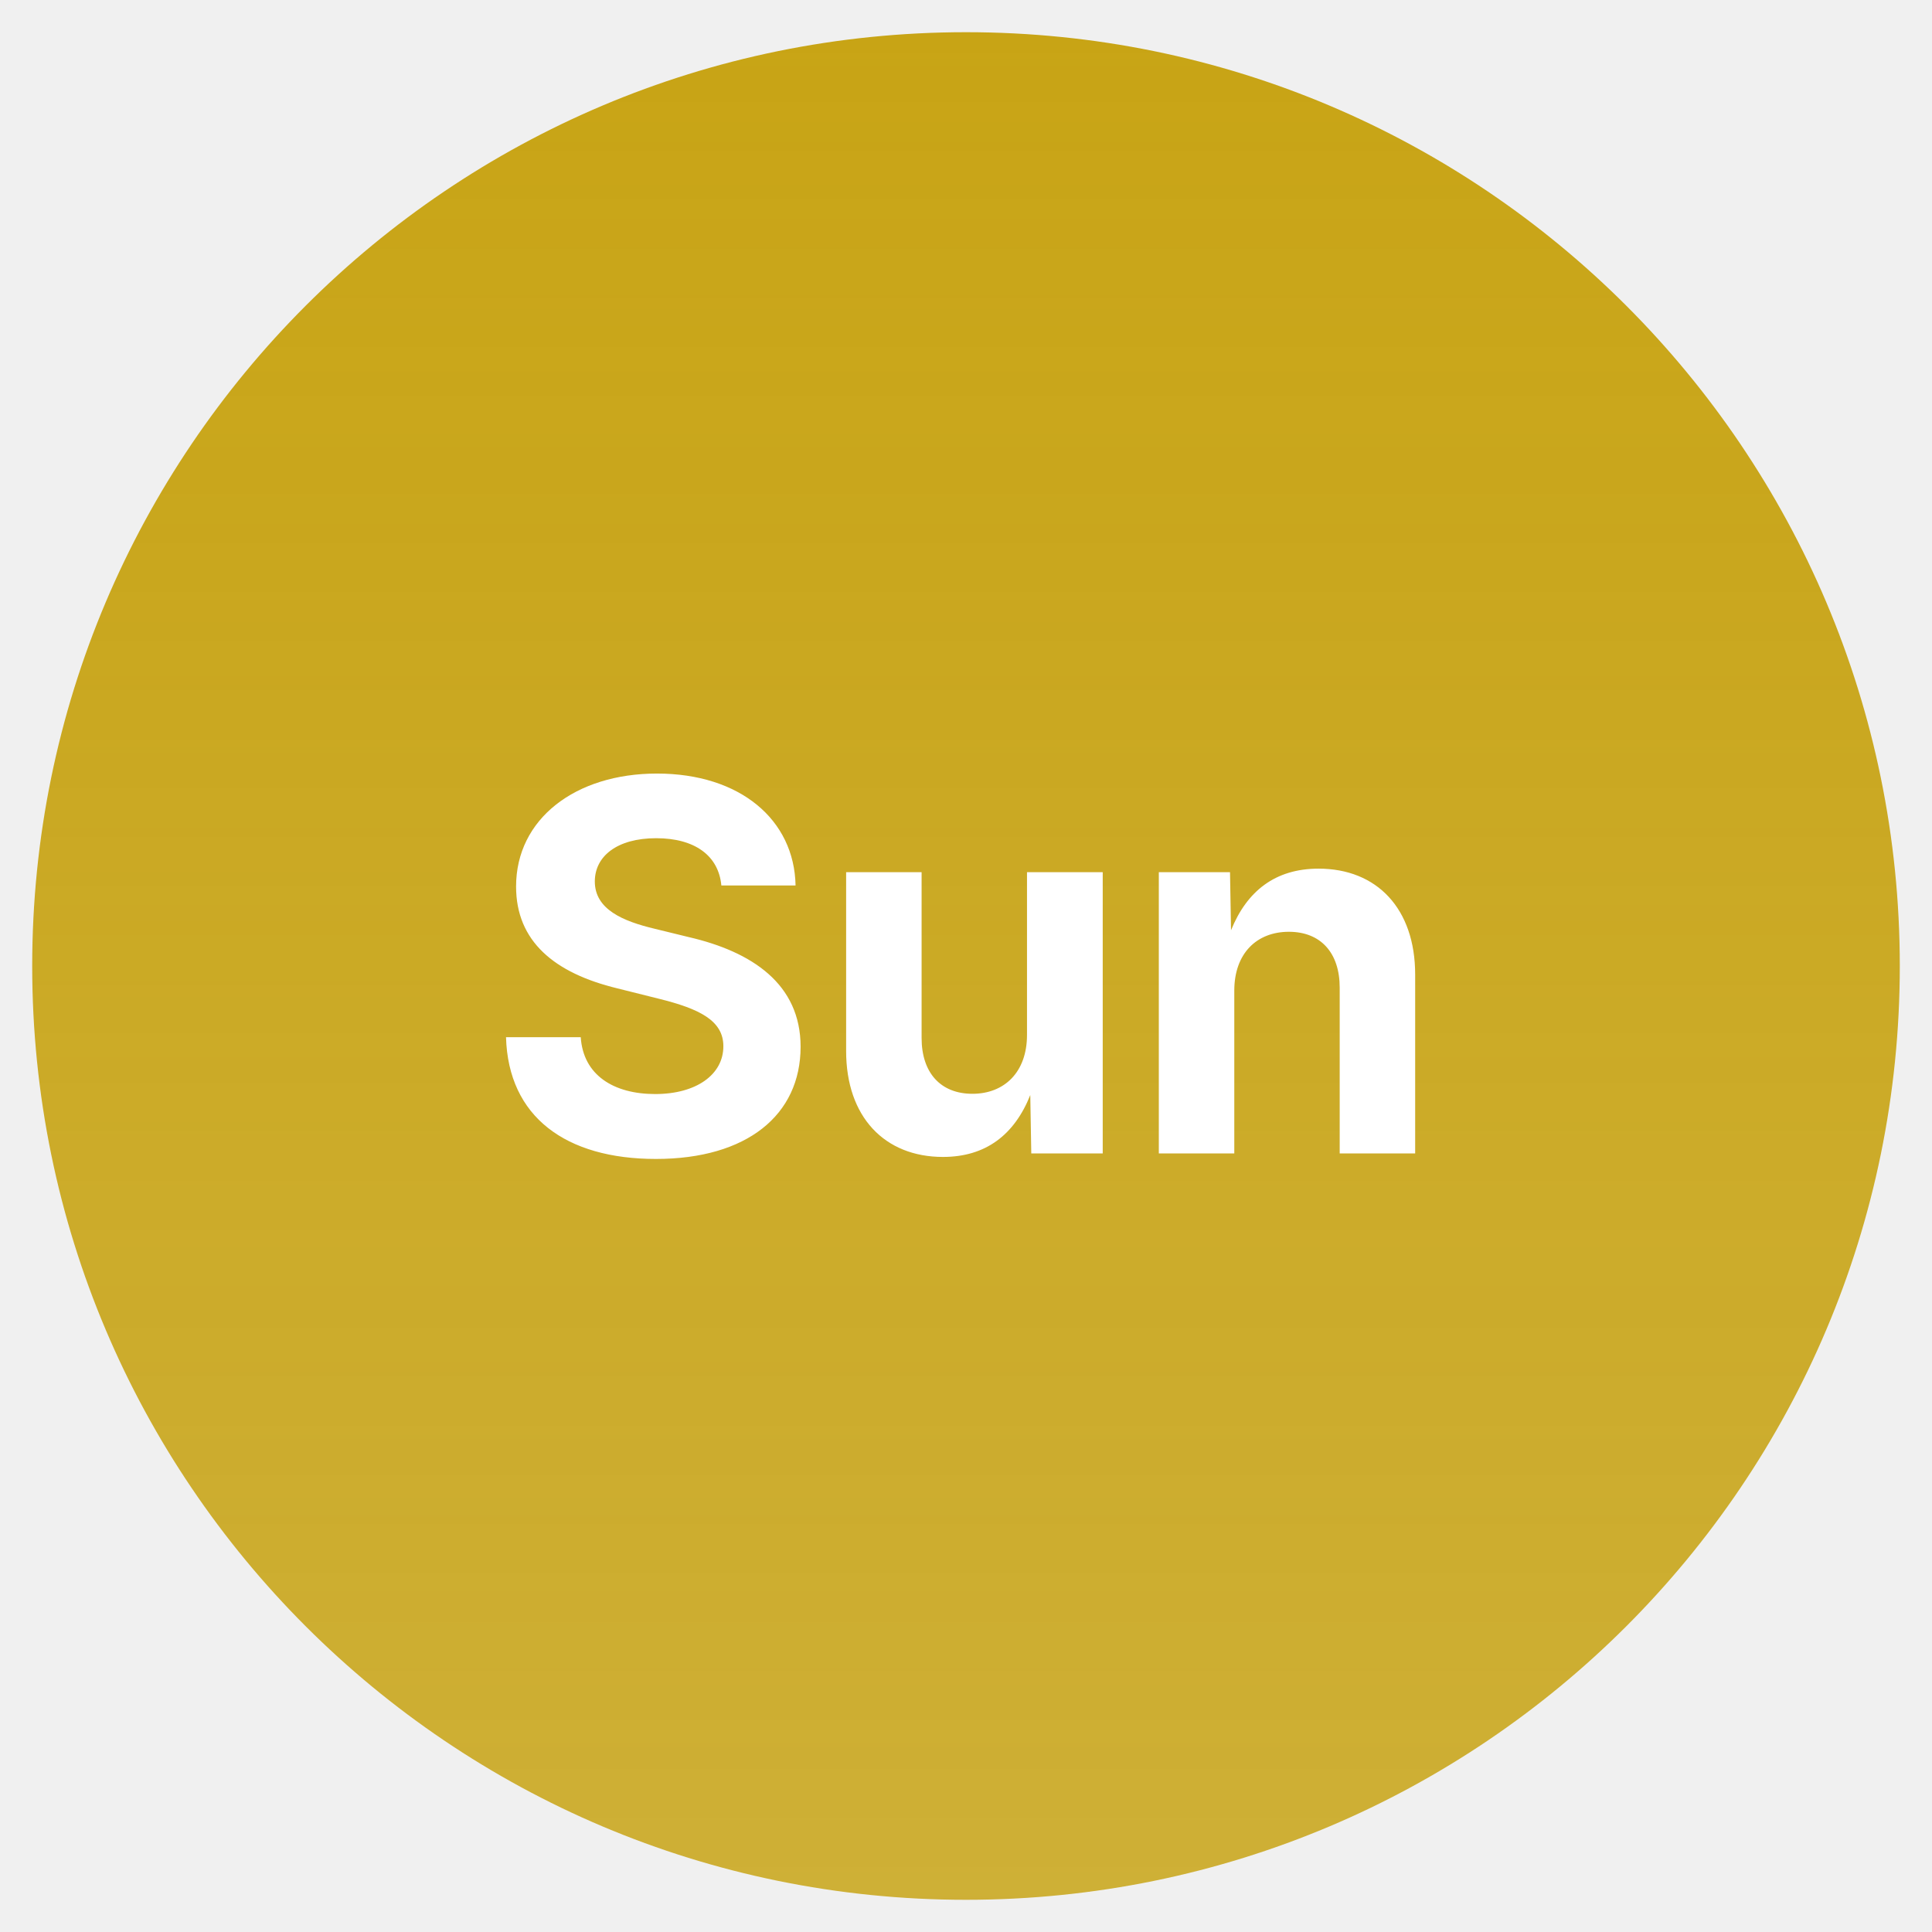
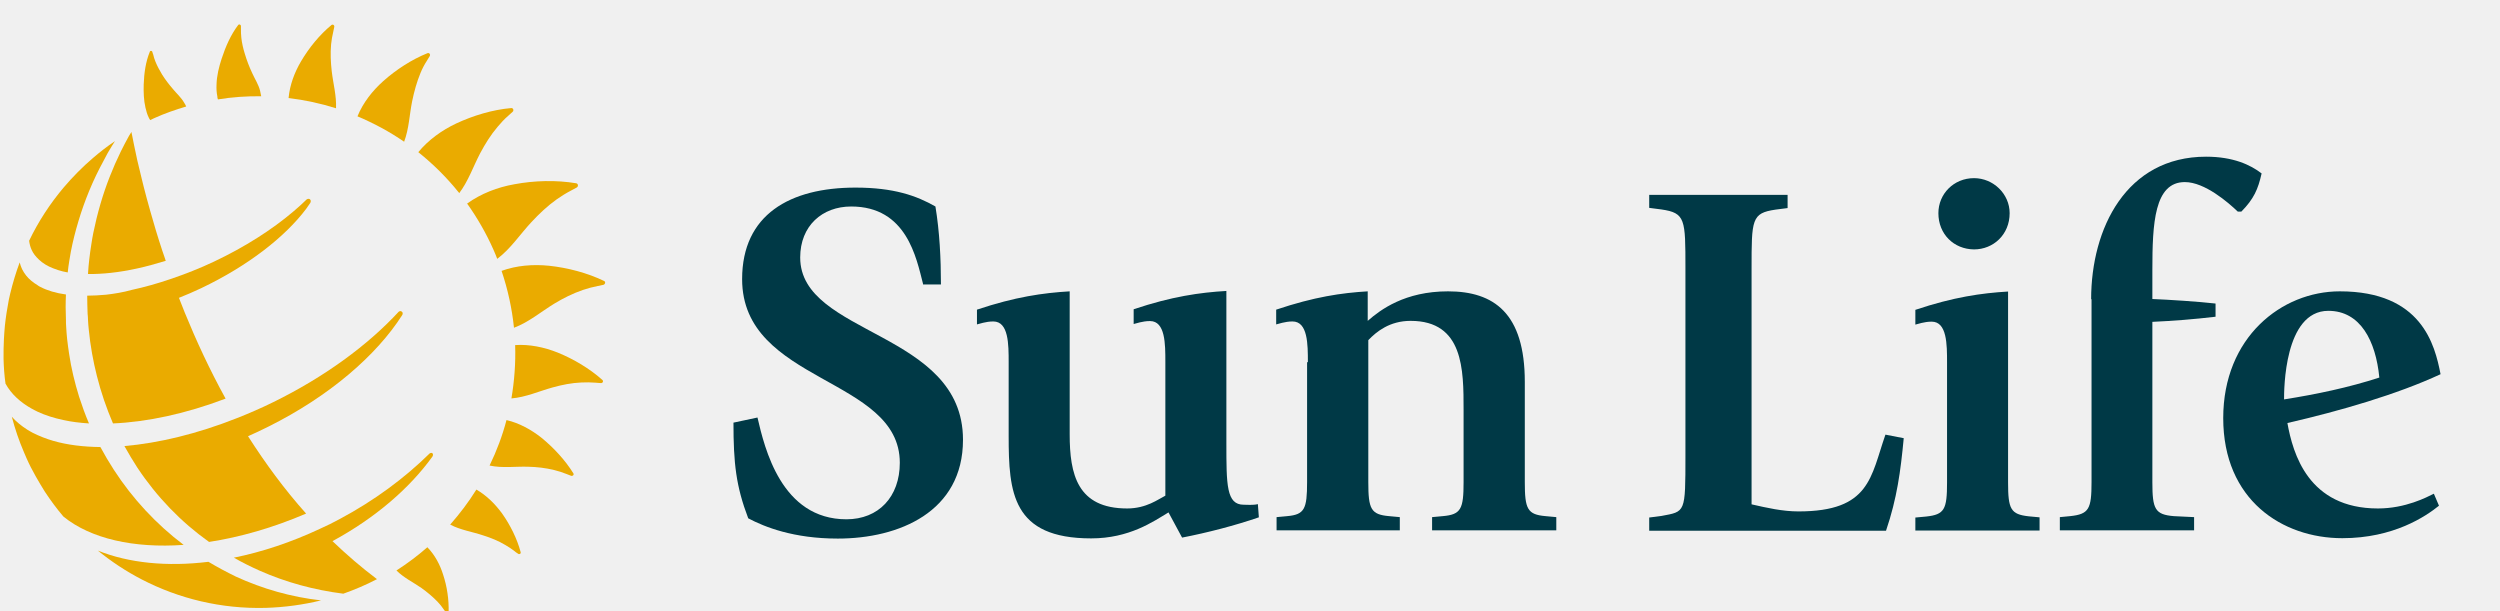
- <svg xmlns="http://www.w3.org/2000/svg" viewBox="0 0 120 120" role="img" aria-label="Sun Life">
-   <defs>
-     <linearGradient id="g" x1="0" y1="0" x2="0" y2="1">
-       <stop offset="0%" stop-color="#C8A415" stop-opacity="1" />
-       <stop offset="100%" stop-color="#C8A415" stop-opacity="0.85" />
-     </linearGradient>
-   </defs>
-   <rect x="2" y="2" width="116" height="116" rx="58" ry="58" fill="url(#g)" />
-   <text x="50%" y="50%" text-anchor="middle" dominant-baseline="central" font-family="ui-sans-serif, system-ui, -apple-system, 'Segoe UI', Inter, sans-serif" font-weight="700" font-size="32" fill="#ffffff" letter-spacing="-0.5">Sun</text>
+ <svg xmlns="http://www.w3.org/2000/svg" version="1.1" id="Layer_1" x="0px" y="0px" viewBox="0 0 127 31" style="enable-background:new 0 0 127 31;" xml:space="preserve">
+   <style type="text/css">
+ 	.st0{fill:#003946;}
+ 	.st1{fill:#EAAB00;}
+ </style>
+   <g>
+     <g>
+       <path class="st0" d="M46.89,14.42c-0.34-1.32-0.83-3.93-3.65-3.93c-1.47,0-2.59,0.98-2.59,2.59c0,3.98,8.27,3.72,8.27,9.26    c0,3.67-3.26,5.02-6.36,5.02c-2.25,0-3.72-0.59-4.55-1.03c-0.62-1.63-0.75-2.79-0.75-4.86l1.22-0.26    c0.36,1.55,1.21,5.17,4.52,5.17c1.63,0,2.71-1.14,2.71-2.87c0-4.37-8.01-4.03-8.01-9.33c0-3.28,2.43-4.65,5.76-4.65    c1.94,0,3.1,0.41,4.06,0.96c0.21,1.27,0.28,2.64,0.28,3.96H46.89z" />
+       <path class="st0" d="M59.36,26.03c-0.78,0.47-1.99,1.32-3.93,1.32c-4.01,0-4.19-2.33-4.19-5.2V18.4c0-0.9,0-2.07-0.78-2.07    c-0.39,0-0.72,0.13-0.83,0.15v-0.75c1.94-0.65,3.36-0.85,4.71-0.93v7.26c0,2.04,0.39,3.77,2.92,3.77c0.98,0,1.58-0.47,1.94-0.65    v-6.8c0-0.9,0-2.07-0.78-2.07c-0.39,0-0.72,0.13-0.83,0.15v-0.75c1.94-0.65,3.36-0.85,4.71-0.93v7.73c0,2.12,0,3.13,0.88,3.13    c0.15,0,0.47,0.03,0.72-0.03l0.05,0.67c-1.19,0.41-2.61,0.78-3.9,1.03L59.36,26.03z" />
+       <path class="st0" d="M66.44,18.4c0-0.9,0-2.07-0.78-2.07c-0.39,0-0.72,0.13-0.83,0.15v-0.75c1.94-0.65,3.31-0.85,4.65-0.93v1.5    c0.65-0.57,1.89-1.5,4.08-1.5c2.33,0,3.9,1.11,3.9,4.6v5.09c0,1.37,0.13,1.65,1.06,1.73l0.54,0.05v0.67h-6.31v-0.67l0.54-0.05    c0.93-0.08,1.06-0.36,1.06-1.73v-3.67c0-2.04,0-4.52-2.69-4.52c-1.06,0-1.73,0.54-2.15,0.98v7.21c0,1.37,0.13,1.65,1.06,1.73    l0.54,0.05v0.67h-6.26v-0.67l0.54-0.05c0.88-0.08,1.01-0.36,1.01-1.73V18.4z" />
+       <path class="st0" d="M83.78,26.29l0.62-0.08c1.22-0.23,1.22-0.13,1.22-3.08v-9.49c0-2.51,0-2.82-1.22-3l-0.62-0.08V9.9h7.03v0.67    l-0.62,0.08c-1.21,0.18-1.21,0.49-1.21,3v11.97c0.78,0.18,1.58,0.36,2.38,0.36c3.65,0,3.67-1.76,4.42-3.9l0.93,0.18    c-0.16,1.68-0.34,3.05-0.9,4.7H83.78V26.29z" />
+       <path class="st0" d="M97.31,26.29l0.54-0.05c0.93-0.1,1.06-0.36,1.06-1.73v-6.1c0-0.9,0-2.07-0.78-2.07    c-0.39,0-0.72,0.13-0.83,0.15v-0.75c1.94-0.65,3.36-0.85,4.71-0.93v9.69c0,1.37,0.13,1.63,1.06,1.73l0.54,0.05v0.67h-6.31V26.29z     M98.47,10.83c0-0.98,0.78-1.78,1.81-1.78c0.98,0,1.81,0.8,1.81,1.78c0,1.09-0.83,1.84-1.81,1.84    C99.25,12.66,98.47,11.89,98.47,10.83z" />
+       <path class="st0" d="M106.23,15.2c0-3.59,1.78-7.24,5.84-7.24c1.37,0,2.25,0.41,2.82,0.85c-0.18,0.8-0.39,1.29-1.03,1.94h-0.18    c-0.49-0.47-1.68-1.5-2.69-1.5c-1.55,0-1.65,2.09-1.65,4.47v1.47c0.78,0.03,2.35,0.13,3.21,0.23v0.67    c-1.11,0.13-2.12,0.21-3.21,0.26v8.14c0,1.37,0.13,1.65,1.09,1.73l1.03,0.05v0.67h-6.82v-0.67l0.52-0.05    c0.96-0.1,1.09-0.36,1.09-1.73v-8.14V15.2z" />
+       <path class="st0" d="M123.9,25.69c-0.67,0.54-2.3,1.65-4.91,1.65c-3.05,0-6.05-1.94-6.05-6.1c0-4.11,2.97-6.44,5.92-6.44    c4.16,0,4.83,2.71,5.12,4.21c-2.22,1.03-5.09,1.86-7.78,2.48c0.28,1.55,1.06,4.34,4.6,4.34c1.4,0,2.48-0.57,2.84-0.75L123.9,25.69    z M120.87,19.18c-0.18-1.86-0.96-3.39-2.59-3.39c-2.25,0-2.25,4.03-2.25,4.5C117.67,20.03,119.3,19.69,120.87,19.18z" />
+     </g>
+     <g>
+       <path class="st1" d="M16.85,3.6c-0.05-0.44-0.07-0.9-0.03-1.35c0.02-0.21,0.06-0.43,0.11-0.64c0.01-0.05,0.03-0.14,0.05-0.24    c0.02-0.09-0.07-0.15-0.14-0.1c-0.61,0.5-1.15,1.17-1.55,1.85c-0.33,0.56-0.57,1.2-0.63,1.86c0.82,0.1,1.62,0.27,2.41,0.52    C17.1,4.86,16.92,4.23,16.85,3.6z" />
+       <path class="st1" d="M11.07,5.05c0.73-0.12,1.47-0.17,2.2-0.16c-0.02-0.1-0.04-0.2-0.06-0.29c-0.08-0.31-0.27-0.6-0.4-0.89    c-0.15-0.32-0.28-0.66-0.38-1c-0.08-0.26-0.14-0.52-0.17-0.79c-0.02-0.15-0.02-0.3-0.02-0.45c0-0.03,0-0.08,0-0.14    c0-0.08-0.09-0.12-0.14-0.06c-0.38,0.5-0.64,1.1-0.84,1.71C11.12,3.41,11.01,3.85,11,4.3c-0.01,0.2,0,0.4,0.04,0.59    C11.04,4.94,11.05,5,11.07,5.05z" />
+       <path class="st1" d="M7.56,5.98C7.58,6.02,7.6,6.06,7.63,6.1C7.7,6.07,7.77,6.03,7.84,6c0.53-0.24,1.08-0.43,1.62-0.59    c-0.03-0.07-0.07-0.14-0.11-0.2C9.21,4.96,8.98,4.76,8.8,4.54C8.59,4.3,8.4,4.05,8.23,3.78C8.11,3.58,7.99,3.36,7.9,3.14    C7.85,3.02,7.81,2.89,7.78,2.76C7.77,2.74,7.75,2.69,7.74,2.64C7.72,2.57,7.63,2.56,7.61,2.63C7.4,3.14,7.32,3.72,7.3,4.29    c-0.01,0.39,0,0.8,0.09,1.18C7.43,5.65,7.48,5.82,7.56,5.98z" />
+       <path class="st1" d="M21.25,7.73c0.76,0.61,1.46,1.3,2.08,2.08c0.46-0.61,0.71-1.35,1.06-2.02c0.25-0.47,0.54-0.94,0.89-1.35    c0.17-0.2,0.34-0.39,0.54-0.56c0.04-0.04,0.13-0.12,0.22-0.2c0.08-0.07,0.03-0.2-0.07-0.19c-0.94,0.08-1.93,0.38-2.79,0.78    C22.44,6.62,21.76,7.11,21.25,7.73z" />
+       <path class="st1" d="M25.07,12.69c0.07,0.15,0.13,0.31,0.19,0.46c0.69-0.52,1.16-1.25,1.73-1.86c0.4-0.43,0.82-0.83,1.3-1.17    c0.23-0.16,0.47-0.31,0.72-0.44c0.06-0.03,0.17-0.09,0.28-0.15c0.1-0.05,0.09-0.2-0.02-0.22c-1.01-0.17-2.13-0.14-3.14,0.05    c-0.85,0.15-1.69,0.47-2.4,0.98C24.24,11.06,24.7,11.85,25.07,12.69z" />
+       <path class="st1" d="M20.94,5.13c0.1-0.48,0.23-0.96,0.42-1.42c0.09-0.22,0.2-0.43,0.33-0.63c0.03-0.05,0.08-0.14,0.14-0.23    c0.05-0.08-0.02-0.18-0.11-0.15c-0.8,0.32-1.6,0.84-2.25,1.42c-0.55,0.49-1.03,1.1-1.31,1.79c0.83,0.35,1.63,0.78,2.37,1.29    C20.78,6.54,20.8,5.81,20.94,5.13z" />
+       <path class="st1" d="M28.33,17.91c-0.68-0.27-1.43-0.43-2.16-0.38c0.03,0.91-0.04,1.82-0.19,2.71c0.73-0.06,1.41-0.37,2.1-0.56    c0.47-0.13,0.96-0.23,1.46-0.25c0.24-0.01,0.47-0.01,0.71,0.01c0.05,0.01,0.16,0.01,0.27,0.02c0.1,0.01,0.15-0.1,0.08-0.16    C29.95,18.72,29.14,18.24,28.33,17.91z" />
+       <path class="st1" d="M30.68,14.27c-0.85-0.41-1.85-0.67-2.79-0.77c-0.8-0.08-1.64-0.02-2.41,0.26c0.32,0.95,0.53,1.92,0.63,2.89    c0.75-0.28,1.37-0.81,2.04-1.22c0.46-0.28,0.94-0.52,1.46-0.7c0.24-0.08,0.49-0.15,0.75-0.2c0.06-0.01,0.17-0.04,0.29-0.06    C30.75,14.44,30.78,14.31,30.68,14.27z" />
+       <path class="st1" d="M21.71,27.8c-0.49,0.43-1.01,0.82-1.57,1.18c0.37,0.37,0.85,0.6,1.27,0.89c0.29,0.21,0.57,0.44,0.82,0.7    c0.12,0.13,0.23,0.26,0.32,0.4c0.02,0.03,0.07,0.09,0.11,0.16c0.04,0.06,0.13,0.04,0.13-0.03c0.02-0.63-0.08-1.31-0.28-1.91    C22.35,28.68,22.09,28.19,21.71,27.8z" />
+       <path class="st1" d="M24.2,24.87c-0.39,0.63-0.84,1.22-1.33,1.78c0.53,0.28,1.12,0.36,1.68,0.55c0.38,0.12,0.76,0.27,1.11,0.48    c0.17,0.1,0.33,0.2,0.48,0.32c0.03,0.03,0.1,0.08,0.18,0.13c0.06,0.05,0.15,0,0.13-0.08c-0.18-0.68-0.53-1.38-0.94-1.96    C25.16,25.61,24.72,25.17,24.2,24.87z" />
+       <path class="st1" d="M27.51,22.24c-0.52-0.41-1.13-0.75-1.78-0.9c-0.21,0.8-0.5,1.57-0.86,2.31c0.65,0.14,1.31,0.04,1.95,0.06    c0.45,0.01,0.9,0.06,1.34,0.17c0.21,0.05,0.42,0.12,0.62,0.2c0.05,0.02,0.14,0.05,0.23,0.09c0.08,0.03,0.16-0.05,0.12-0.12    C28.71,23.37,28.12,22.74,27.51,22.24z" />
+       <g>
+         <path class="st1" d="M10.59,28.54c-2.11,0.26-4.06,0.06-5.62-0.57c0.69,0.56,1.43,1.05,2.22,1.46c1.89,0.98,4.04,1.51,6.31,1.45     c0.97-0.03,1.91-0.16,2.81-0.38c-1.52-0.17-2.98-0.59-4.33-1.21C11.51,29.06,11.04,28.81,10.59,28.54z" />
+         <path class="st1" d="M21.97,23.19c0,0,0.06-0.09,0-0.16c-0.06-0.06-0.15,0.01-0.15,0.01c-1.26,1.24-2.79,2.38-4.55,3.32     c-0.33,0.18-0.67,0.35-1.01,0.5c-1.47,0.69-2.95,1.18-4.38,1.47c0.42,0.24,0.86,0.46,1.31,0.66c1.33,0.59,2.76,0.98,4.25,1.17     c0.59-0.21,1.16-0.45,1.71-0.74c-0.8-0.6-1.55-1.25-2.26-1.93C19.07,26.31,20.82,24.79,21.97,23.19z" />
+         <path class="st1" d="M1.61,20.76c0.1,0.05,0.2,0.11,0.31,0.16c0.39,0.18,0.83,0.32,1.31,0.42c0.4,0.09,0.83,0.14,1.29,0.17     c-0.19-0.44-0.35-0.89-0.5-1.35c-0.22-0.71-0.4-1.44-0.51-2.19c-0.04-0.25-0.07-0.5-0.1-0.75c-0.02-0.21-0.04-0.42-0.05-0.64     c-0.01-0.11-0.01-0.22-0.01-0.34c-0.02-0.43-0.02-0.86,0-1.28c-0.51-0.07-0.95-0.2-1.31-0.39c-0.05-0.02-0.09-0.05-0.13-0.08     c-0.23-0.14-0.43-0.3-0.58-0.49c-0.08-0.1-0.15-0.21-0.21-0.33c-0.05-0.11-0.09-0.22-0.12-0.34c-0.19,0.51-0.35,1.04-0.48,1.58     c-0.05,0.21-0.1,0.43-0.13,0.65c-0.08,0.44-0.14,0.88-0.17,1.33c-0.01,0.11-0.01,0.22-0.02,0.32c-0.02,0.33-0.02,0.66-0.02,1     c0.01,0.43,0.04,0.86,0.1,1.28C0.58,20.03,1.04,20.44,1.61,20.76z" />
+         <path class="st1" d="M5.4,14.97C5.06,15,4.74,15.02,4.43,15.02c0,0.3,0.01,0.6,0.02,0.91c0,0,0,0.01,0,0.01     c0.01,0.1,0.02,0.2,0.02,0.3c0.01,0.17,0.02,0.34,0.04,0.51c0.08,0.81,0.22,1.59,0.41,2.34c0.21,0.84,0.49,1.65,0.82,2.42     c1.72-0.07,3.69-0.49,5.72-1.26c-0.81-1.47-1.49-2.94-2.07-4.36c-0.1-0.25-0.2-0.51-0.3-0.76c0.38-0.15,0.75-0.31,1.13-0.49     c2.37-1.13,4.26-2.6,5.34-4.04c0.07-0.1,0.13-0.19,0.2-0.29c0,0,0.07-0.1-0.01-0.18c-0.07-0.07-0.17,0-0.17,0     c-0.21,0.2-0.42,0.4-0.66,0.6c-1.09,0.93-2.48,1.82-4.07,2.57c-0.72,0.34-1.44,0.62-2.14,0.86c-0.7,0.24-1.38,0.43-2.03,0.57     C6.26,14.85,5.82,14.92,5.4,14.97z" />
+         <path class="st1" d="M1.98,13.19c0.19,0.18,0.43,0.33,0.72,0.44c0.08,0.03,0.17,0.06,0.25,0.09c0.15,0.05,0.32,0.09,0.49,0.12     c0.02-0.2,0.05-0.4,0.08-0.59c0.03-0.16,0.05-0.31,0.08-0.47c0.1-0.52,0.23-1.03,0.38-1.53c0.32-1.07,0.74-2.09,1.27-3.06     C5.39,7.91,5.54,7.64,5.7,7.39c0.05-0.07,0.09-0.14,0.14-0.22C5.45,7.43,5.08,7.72,4.73,8.02c-0.54,0.46-1.04,0.97-1.5,1.51     c-0.69,0.82-1.28,1.72-1.75,2.7c0.02,0.16,0.06,0.32,0.13,0.47C1.69,12.88,1.82,13.04,1.98,13.19z" />
+         <path class="st1" d="M4.74,11.83c-0.04,0.19-0.07,0.39-0.1,0.58c-0.08,0.5-0.14,1-0.17,1.51c0.74,0.01,1.58-0.08,2.49-0.28     c0.47-0.1,0.96-0.24,1.46-0.39c-0.06-0.17-0.11-0.34-0.17-0.5c-0.24-0.72-0.44-1.4-0.62-2.04c-0.06-0.22-0.12-0.44-0.18-0.65     c-0.1-0.36-0.18-0.7-0.26-1.02C7.03,8.4,6.9,7.84,6.81,7.37C6.77,7.17,6.73,6.98,6.7,6.82C6.69,6.78,6.68,6.74,6.68,6.7     C6.64,6.76,6.6,6.83,6.56,6.89c-0.15,0.26-0.28,0.53-0.42,0.8C5.72,8.55,5.37,9.44,5.1,10.37C4.96,10.85,4.84,11.34,4.74,11.83z" />
+         <path class="st1" d="M9.33,27.68c-1.39-1.05-2.6-2.35-3.55-3.82c-0.24-0.37-0.47-0.76-0.68-1.15c-0.88-0.01-1.68-0.11-2.38-0.31     c-0.38-0.11-0.73-0.25-1.05-0.41c-0.1-0.05-0.19-0.11-0.28-0.16c-0.3-0.19-0.57-0.41-0.79-0.66c0.16,0.62,0.37,1.23,0.62,1.81     c0.04,0.09,0.08,0.19,0.12,0.28c0.14,0.32,0.3,0.63,0.47,0.93c0.15,0.27,0.31,0.53,0.47,0.79c0.29,0.44,0.6,0.86,0.94,1.26     C4.61,27.37,6.8,27.86,9.33,27.68z" />
+         <path class="st1" d="M13.88,20.43c-0.61,0.3-1.23,0.57-1.84,0.81c-2.02,0.8-3.98,1.27-5.72,1.42c0.21,0.38,0.43,0.74,0.66,1.1     c0.99,1.49,2.22,2.76,3.64,3.77c1.57-0.24,3.25-0.72,4.93-1.44c-1.11-1.24-2.08-2.57-2.95-3.93c0.34-0.15,0.68-0.31,1.02-0.48     c3.11-1.55,5.5-3.62,6.81-5.67c0,0,0.07-0.1-0.01-0.17c-0.08-0.08-0.17,0-0.17,0C18.69,17.53,16.49,19.15,13.88,20.43z" />
+       </g>
+     </g>
+   </g>
</svg>
